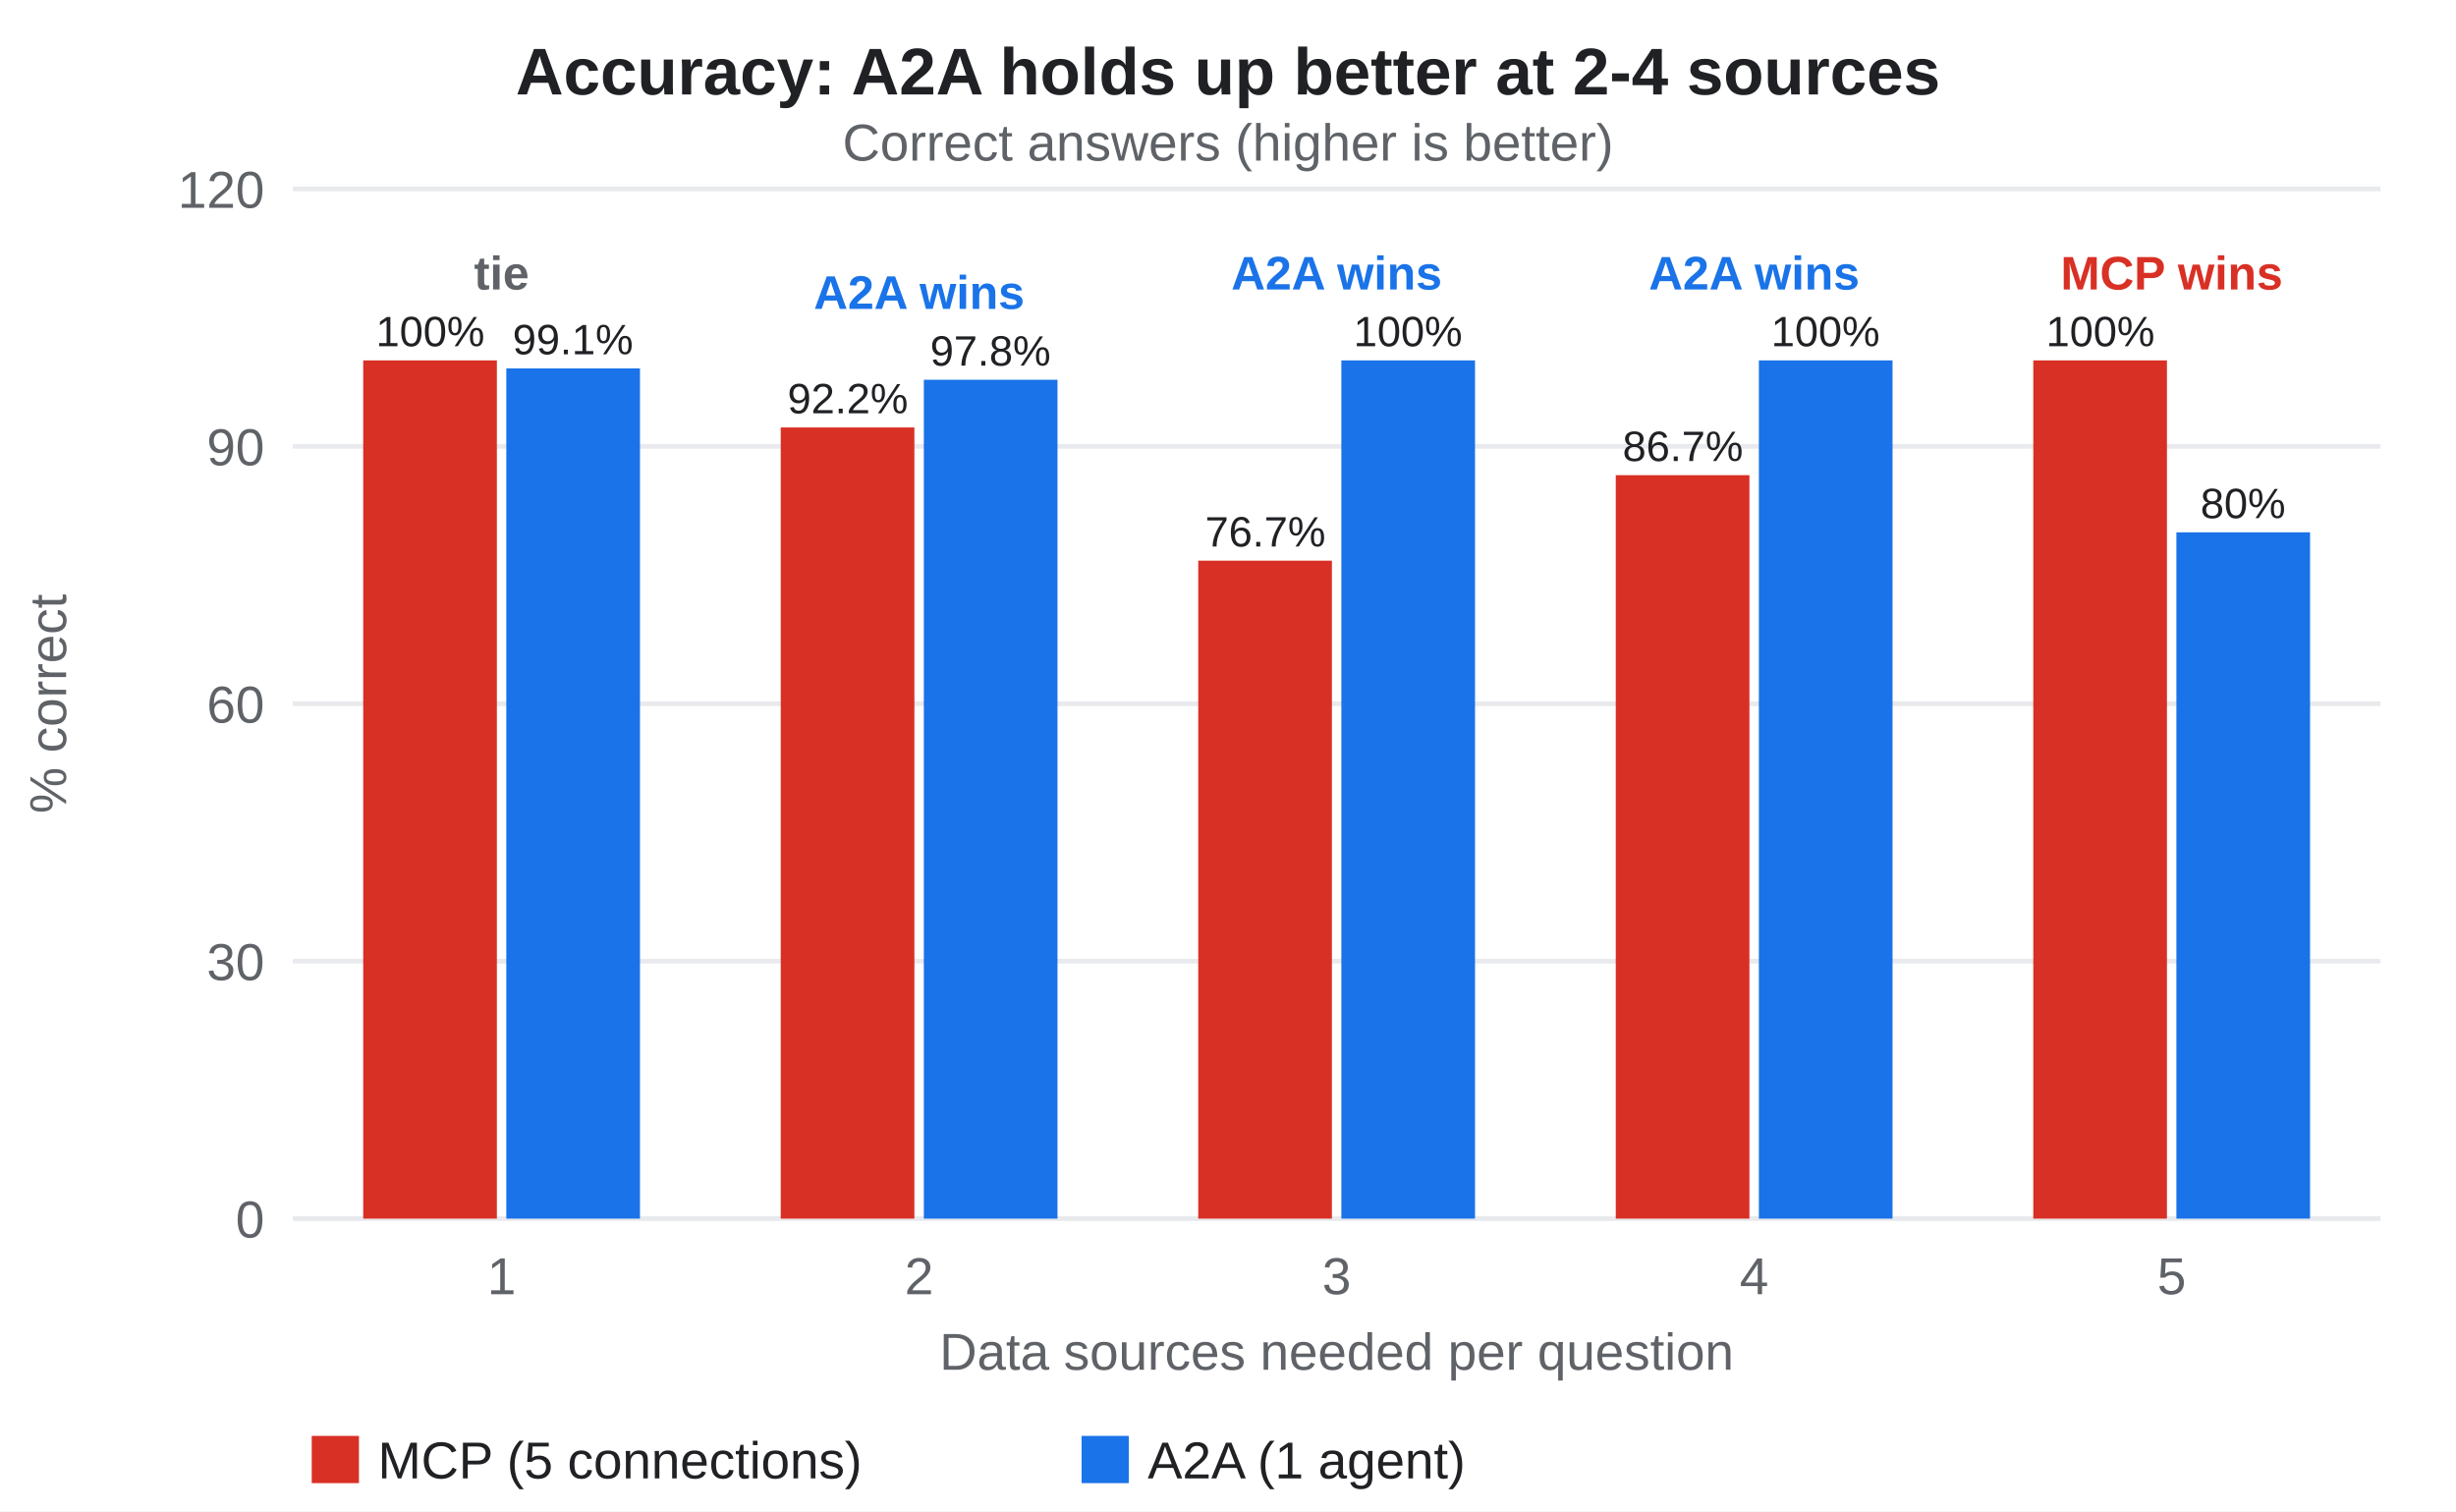
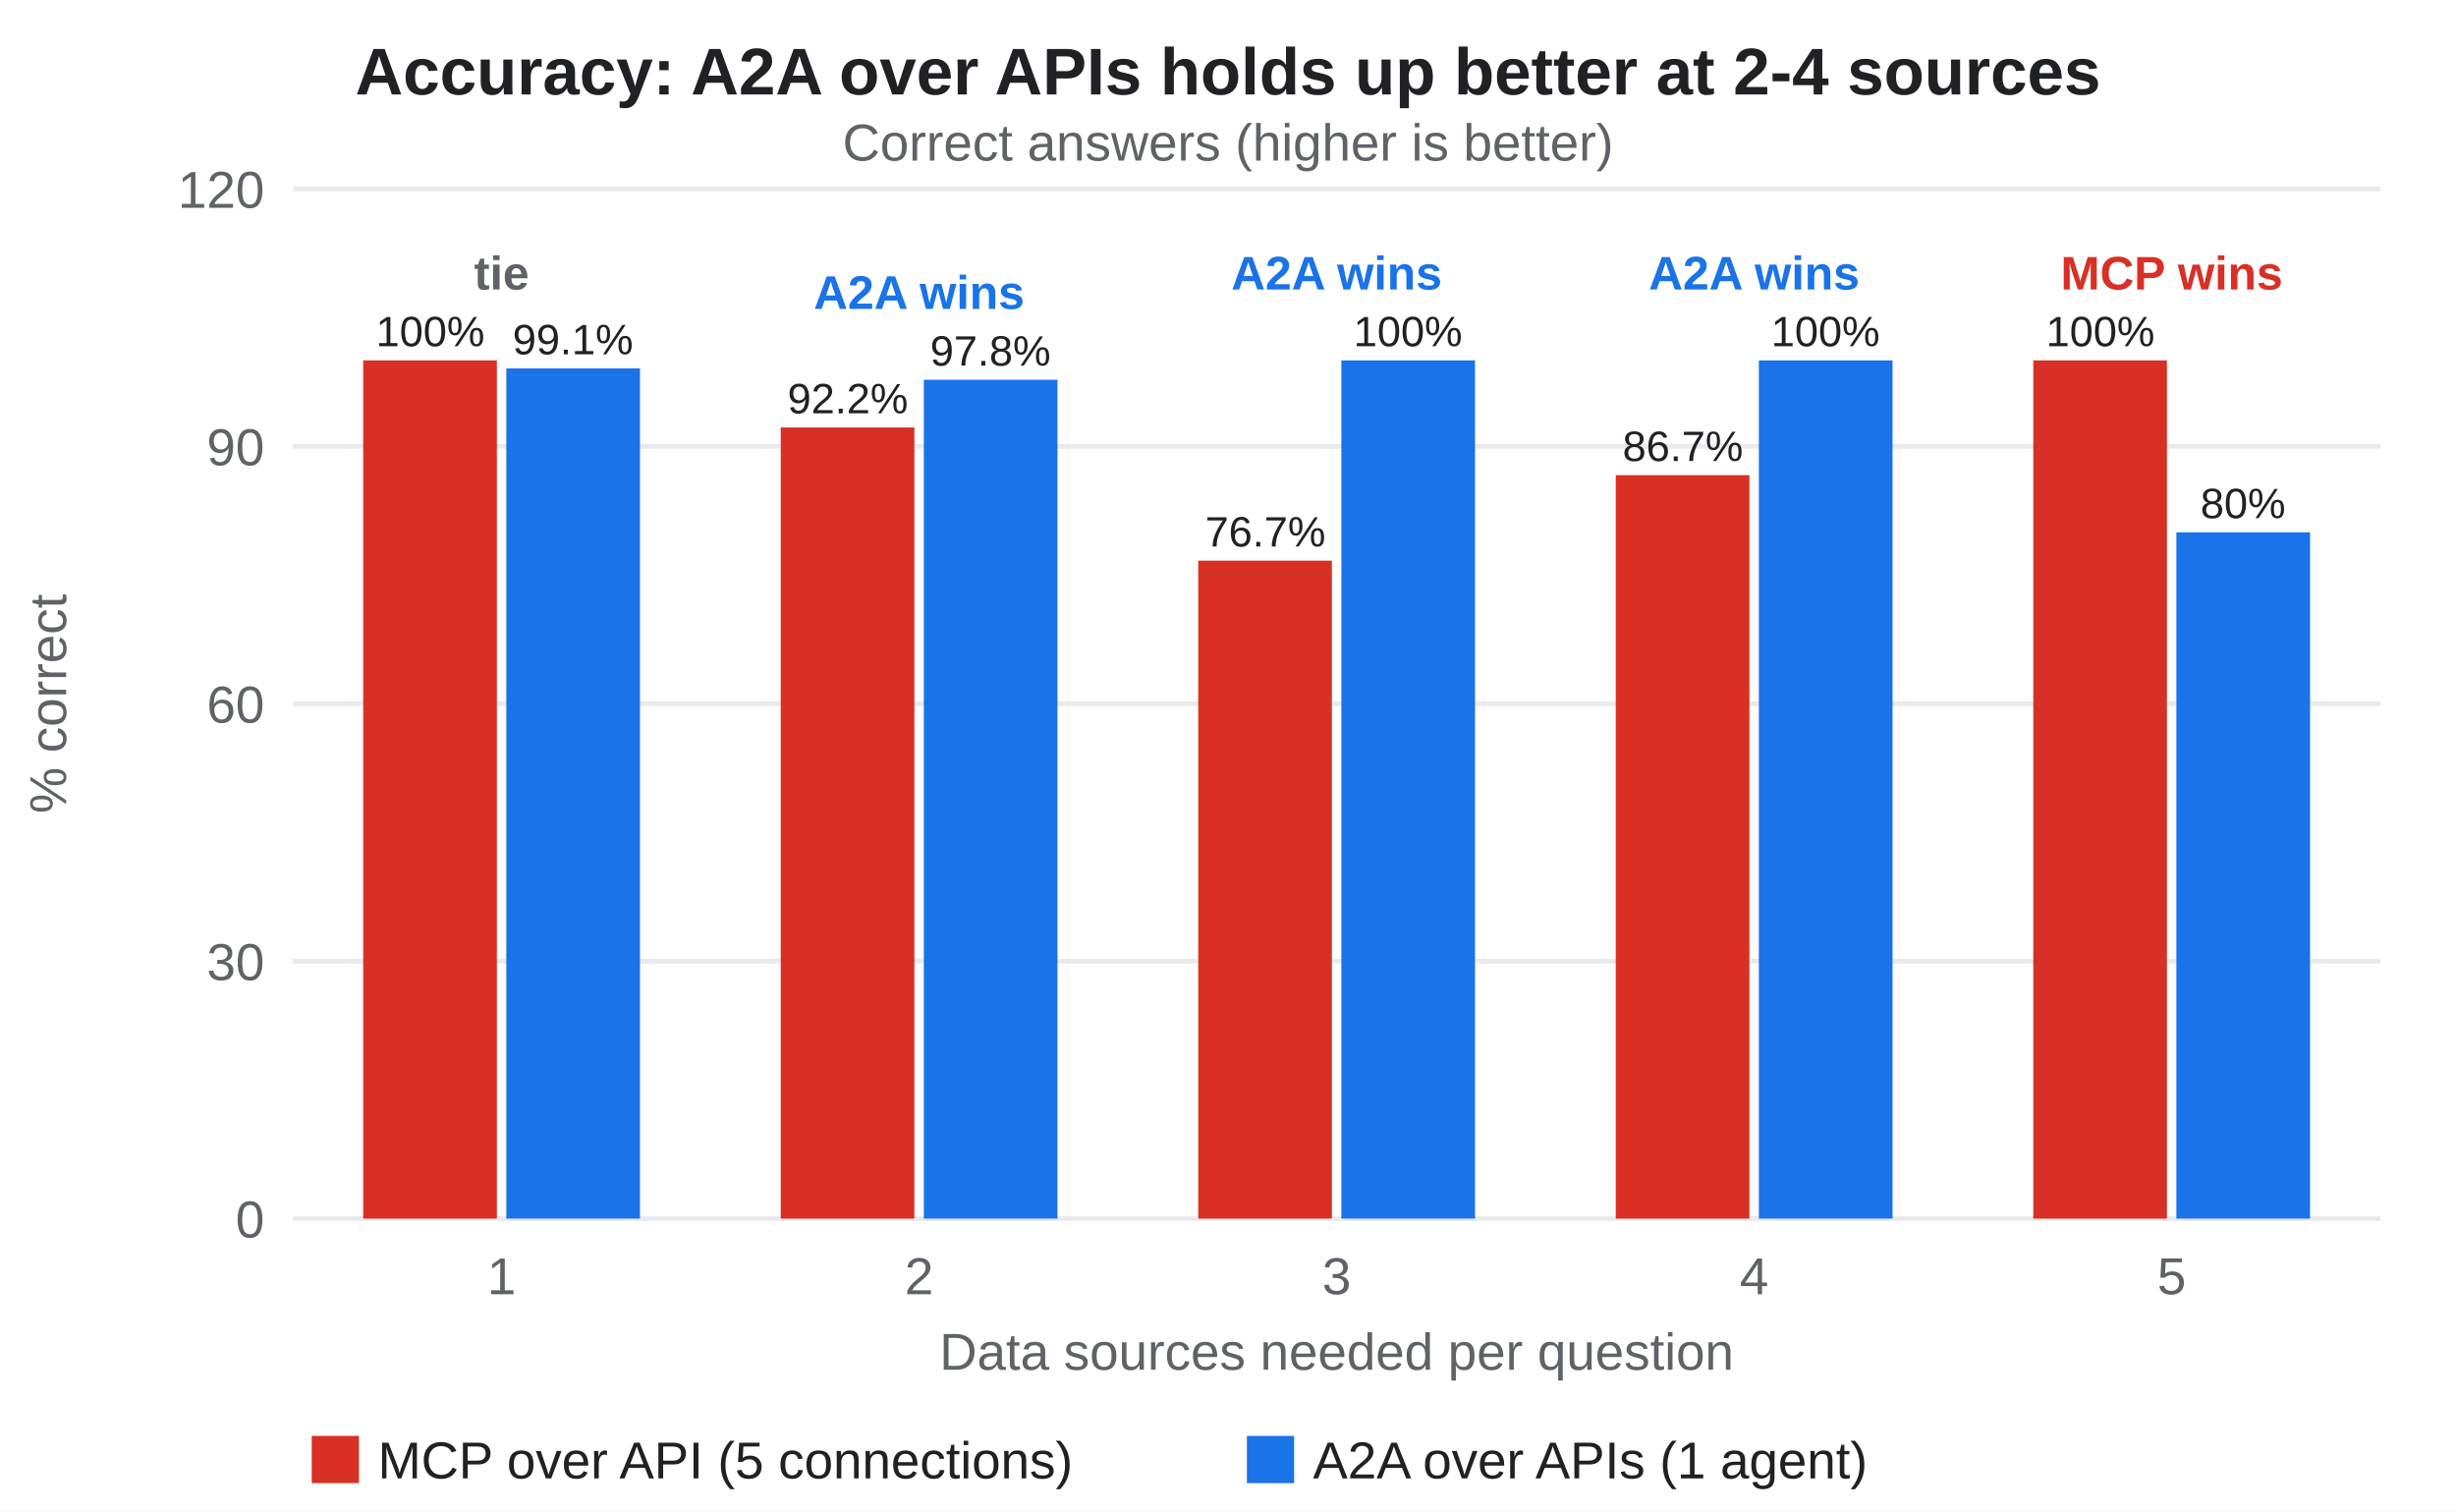
<svg xmlns="http://www.w3.org/2000/svg" viewBox="0 0 520 320" font-family="Arial,sans-serif" font-size="11">
  <rect width="520" height="320" fill="#fff" />
-   <text x="260.0" y="20" text-anchor="middle" font-size="14" font-weight="bold" fill="#202124">Accuracy: A2A holds up better at 2-4 sources</text>
+   <text x="260.0" y="20" text-anchor="middle" font-size="14" font-weight="bold" fill="#202124">Accuracy: A2A over APIs holds up better at 2-4 sources</text>
  <line x1="62" x2="504" y1="258.0" y2="258.0" stroke="#e8eaed" />
  <text x="56" y="262.0" text-anchor="end" fill="#5f6368">0</text>
  <line x1="62" x2="504" y1="203.5" y2="203.5" stroke="#e8eaed" />
  <text x="56" y="207.5" text-anchor="end" fill="#5f6368">30</text>
  <line x1="62" x2="504" y1="149.0" y2="149.0" stroke="#e8eaed" />
  <text x="56" y="153.0" text-anchor="end" fill="#5f6368">60</text>
  <line x1="62" x2="504" y1="94.5" y2="94.5" stroke="#e8eaed" />
  <text x="56" y="98.5" text-anchor="end" fill="#5f6368">90</text>
  <line x1="62" x2="504" y1="40.0" y2="40.0" stroke="#e8eaed" />
  <text x="56" y="44.0" text-anchor="end" fill="#5f6368">120</text>
  <text x="106.2" y="274" text-anchor="middle" fill="#5f6368">1</text>
  <text x="194.6" y="274" text-anchor="middle" fill="#5f6368">2</text>
  <text x="283.0" y="274" text-anchor="middle" fill="#5f6368">3</text>
  <text x="371.4" y="274" text-anchor="middle" fill="#5f6368">4</text>
  <text x="459.8" y="274" text-anchor="middle" fill="#5f6368">5</text>
  <text x="14" y="149.0" transform="rotate(-90 14 149.0)" text-anchor="middle" fill="#5f6368">% correct</text>
  <text x="260.0" y="34" text-anchor="middle" fill="#5f6368">Correct answers (higher is better)</text>
  <text x="283.0" y="290" text-anchor="middle" fill="#5f6368">Data sources needed per question</text>
  <rect x="76.9" y="76.3" width="28.3" height="181.7" fill="#d93025" />
  <text x="91.1" y="73.3" text-anchor="middle" font-size="9" fill="#202124">100%</text>
  <rect x="107.2" y="78.0" width="28.3" height="180.0" fill="#1a73e8" />
  <text x="121.3" y="75.0" text-anchor="middle" font-size="9" fill="#202124">99.1%</text>
  <text x="106.2" y="61.3" text-anchor="middle" font-weight="bold" font-size="10" fill="#5f6368">tie</text>
  <rect x="165.3" y="90.5" width="28.3" height="167.5" fill="#d93025" />
  <text x="179.5" y="87.5" text-anchor="middle" font-size="9" fill="#202124">92.2%</text>
  <rect x="195.6" y="80.4" width="28.3" height="177.6" fill="#1a73e8" />
  <text x="209.7" y="77.4" text-anchor="middle" font-size="9" fill="#202124">97.8%</text>
  <text x="194.6" y="65.4" text-anchor="middle" font-weight="bold" font-size="10" fill="#1a73e8">A2A wins</text>
  <rect x="253.7" y="118.7" width="28.3" height="139.3" fill="#d93025" />
  <text x="267.9" y="115.7" text-anchor="middle" font-size="9" fill="#202124">76.7%</text>
  <rect x="284.0" y="76.3" width="28.3" height="181.7" fill="#1a73e8" />
  <text x="298.1" y="73.3" text-anchor="middle" font-size="9" fill="#202124">100%</text>
  <text x="283.0" y="61.3" text-anchor="middle" font-weight="bold" font-size="10" fill="#1a73e8">A2A wins</text>
  <rect x="342.1" y="100.6" width="28.3" height="157.4" fill="#d93025" />
  <text x="356.3" y="97.6" text-anchor="middle" font-size="9" fill="#202124">86.7%</text>
  <rect x="372.4" y="76.3" width="28.3" height="181.7" fill="#1a73e8" />
  <text x="386.5" y="73.3" text-anchor="middle" font-size="9" fill="#202124">100%</text>
  <text x="371.4" y="61.3" text-anchor="middle" font-weight="bold" font-size="10" fill="#1a73e8">A2A wins</text>
  <rect x="430.5" y="76.3" width="28.3" height="181.7" fill="#d93025" />
  <text x="444.7" y="73.3" text-anchor="middle" font-size="9" fill="#202124">100%</text>
  <rect x="460.8" y="112.7" width="28.3" height="145.3" fill="#1a73e8" />
  <text x="474.9" y="109.7" text-anchor="middle" font-size="9" fill="#202124">80%</text>
  <text x="459.8" y="61.3" text-anchor="middle" font-weight="bold" font-size="10" fill="#d93025">MCP wins</text>
  <rect x="66" y="304" width="10" height="10" fill="#d93025" />
-   <text x="80" y="313" fill="#202124">MCP (5 connections)</text>
-   <rect x="229" y="304" width="10" height="10" fill="#1a73e8" />
-   <text x="243" y="313" fill="#202124">A2A (1 agent)</text>
+   <text x="80" y="313" fill="#202124">MCP over API (5 connections)</text>
+   <rect x="264" y="304" width="10" height="10" fill="#1a73e8" />
+   <text x="278" y="313" fill="#202124">A2A over APIs (1 agent)</text>
</svg>
